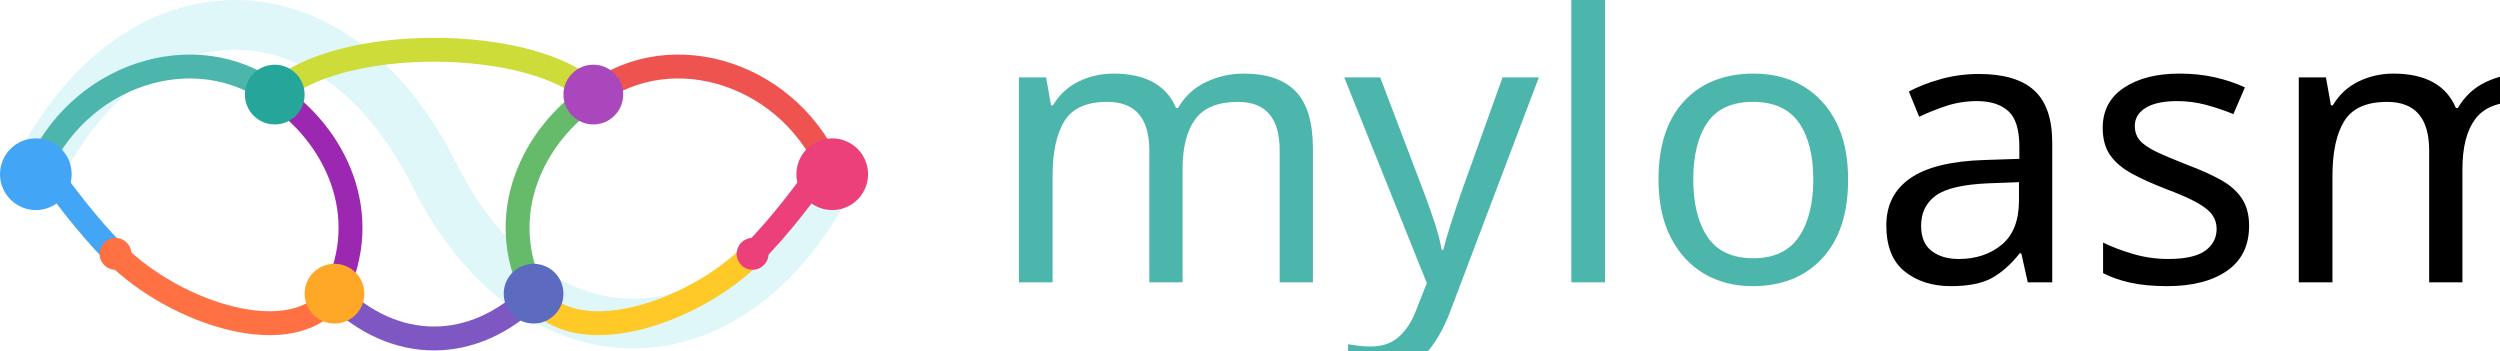
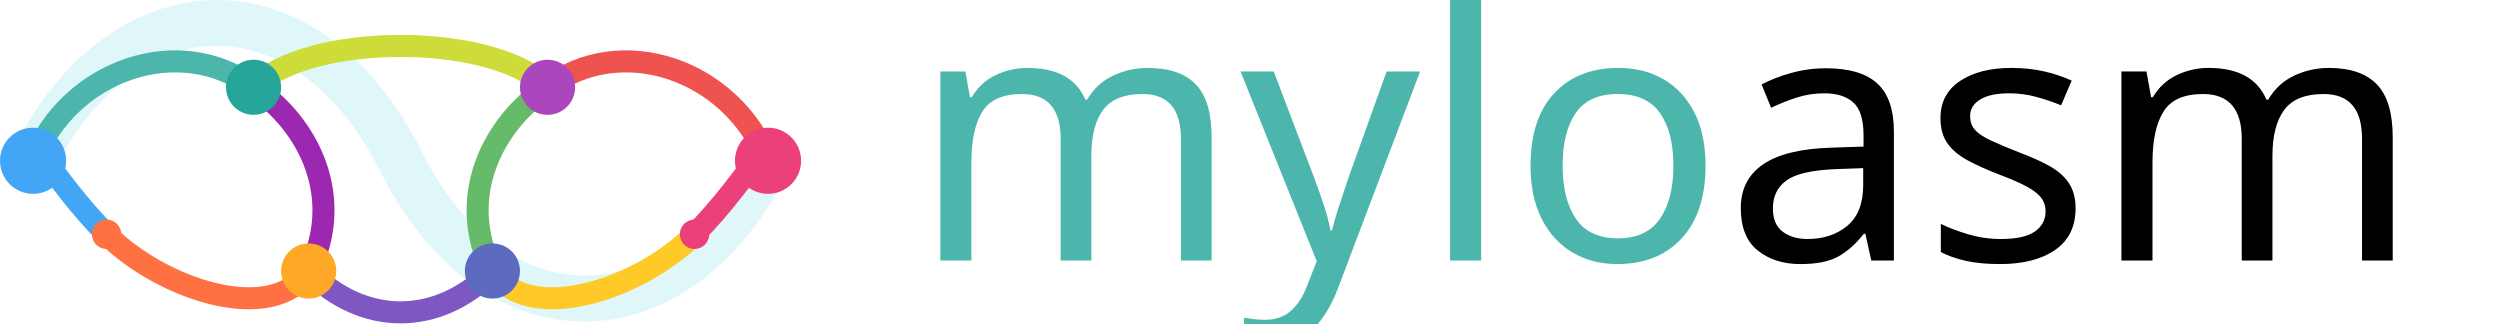
- <svg xmlns="http://www.w3.org/2000/svg" width="332.224mm" height="46.567mm" viewBox="0 0 332.224 46.567" version="1.1" id="svg1" xml:space="preserve">
+ <svg xmlns="http://www.w3.org/2000/svg" width="360mm" height="46.567mm" viewBox="0 0 360 46.567" version="1.1" id="svg1" xml:space="preserve">
  <defs id="defs1" />
  <g id="layer1" transform="translate(-6.827,-40.52778)">
    <g id="g1" transform="matrix(0.2645833,0,0,0.2645833,-23.45446,35.92424)">
      <path d="m 132.45,104.899 c 50,-100 150,-100 200,0 50,100 150,100 200,0" fill="none" stroke="#e0f7fa" stroke-width="25" stroke-linecap="round" id="path1" />
      <path d="m 132.45,104.899 c 20,-50 80,-70 120,-40" fill="none" stroke="#4db6ac" stroke-width="12" stroke-linecap="round" id="path2" />
      <path d="m 252.45,64.899 c 30,20 50,60 30,100" fill="none" stroke="#9c27b0" stroke-width="12" stroke-linecap="round" id="path3" />
      <path d="m 282.45,164.899 c -20,30 -80,10 -110,-20" fill="none" stroke="#ff7043" stroke-width="12" stroke-linecap="round" id="path4" />
      <path d="m 172.45,144.899 c -30,-30 -50,-70 -40,-40" fill="none" stroke="#42a5f5" stroke-width="12" stroke-linecap="round" id="path5" />
      <path d="m 252.45,64.899 c 30,-30 130,-30 160,0" fill="none" stroke="#cddc39" stroke-width="12" stroke-linecap="round" id="path6" />
      <path d="m 282.45,164.899 c 30,30 70,30 100,0" fill="none" stroke="#7e57c2" stroke-width="12" stroke-linecap="round" id="path7" />
      <path d="m 532.45,104.899 c -20,-50 -80,-70 -120,-40" fill="none" stroke="#ef5350" stroke-width="12" stroke-linecap="round" id="path8" />
      <path d="m 412.45,64.899 c -30,20 -50,60 -30,100" fill="none" stroke="#66bb6a" stroke-width="12" stroke-linecap="round" id="path9" />
      <path d="m 382.45,164.899 c 20,30 80,10 110,-20" fill="none" stroke="#ffca28" stroke-width="12" stroke-linecap="round" id="path10" />
      <path d="m 492.45,144.899 c 30,-30 50,-70 40,-40" fill="none" stroke="#ec407a" stroke-width="12" stroke-linecap="round" id="path11" />
      <circle cx="252.45" cy="64.899" r="15" fill="#26a69a" id="circle11" />
      <circle cx="412.45" cy="64.899" r="15" fill="#ab47bc" id="circle12" />
      <circle cx="282.45" cy="164.899" r="15" fill="#ffa726" id="circle13" />
      <circle cx="382.45" cy="164.899" r="15" fill="#5c6bc0" id="circle14" />
      <circle cx="172.45" cy="144.899" r="8" fill="#ff7043" id="circle15" />
      <circle cx="492.45" cy="144.899" r="8" fill="#ec407a" id="circle16" />
      <circle cx="132.45" cy="104.899" r="18" fill="#42a5f5" id="circle17" />
      <circle cx="532.45" cy="104.899" r="18" fill="#ec407a" id="circle18" />
      <text xml:space="preserve" style="font-size:96px;opacity:0.091;fill:#000000;stroke:#000000" x="602.92" y="69.614" id="text1">
        <tspan id="tspan1" x="602.92" y="69.614" />
      </text>
      <text xml:space="preserve" style="font-size:96px;opacity:0.091;fill:#000000;stroke:#000000" x="412.655" y="277.394" id="text2">
        <tspan id="tspan2" x="412.655" y="277.394" />
      </text>
      <text xml:space="preserve" style="font-size:18.667px;line-height:0;opacity:0.091;fill:#000000;stroke:#000000" x="205.672" y="301.276" id="text3">
        <tspan id="tspan3" x="205.672" y="301.276" style="font-style:normal;font-variant:normal;font-weight:normal;font-stretch:normal;font-size:18.667px;line-height:0;font-family:Calibri;-inkscape-font-specification:Calibri;fill:#000000;stroke:none" />
      </text>
      <text xml:space="preserve" style="font-style:normal;font-variant:normal;font-weight:normal;font-stretch:normal;font-size:18.667px;line-height:0;font-family:Calibri;-inkscape-font-specification:Calibri;opacity:0.091;fill:#000000;fill-opacity:1;stroke:none" x="426.985" y="301.276" id="text4">
        <tspan id="tspan4" x="426.985" y="301.276" />
      </text>
      <text xml:space="preserve" style="font-style:normal;font-variant:normal;font-weight:normal;font-stretch:normal;font-size:192px;line-height:0;font-family:Calibri;-inkscape-font-specification:Calibri;opacity:0.091;fill:#42a5f5;fill-opacity:1;stroke:none;stroke-width:0;stroke-dasharray:none" x="281.3" y="333.12" id="text5">
        <tspan id="tspan5" x="281.3" y="333.12" style="font-weight:normal;opacity:1;fill:#000000;fill-opacity:1;stroke:#000000;stroke-width:0;stroke-dasharray:none;stroke-opacity:1" />
      </text>
      <text xml:space="preserve" style="font-style:normal;font-variant:normal;font-weight:normal;font-stretch:normal;font-size:192px;line-height:0;font-family:Calibri;-inkscape-font-specification:Calibri;opacity:1;fill:#4db6ac;fill-opacity:1;stroke:#9c27b0;stroke-width:0;stroke-dasharray:none;stroke-opacity:1" x="609.911" y="159.193" id="text12">
        <tspan x="609.911" y="159.193" id="tspan13">m<tspan style="fill:#4db6ac;fill-opacity:1;stroke:#716b72;stroke-opacity:1" id="tspan17">y</tspan>lo<tspan style="font-style:normal;font-weight:normal;fill:#000000;fill-opacity:1;stroke:#9c27b0;stroke-opacity:1" id="tspan16">asm</tspan>
        </tspan>
      </text>
    </g>
  </g>
</svg>
